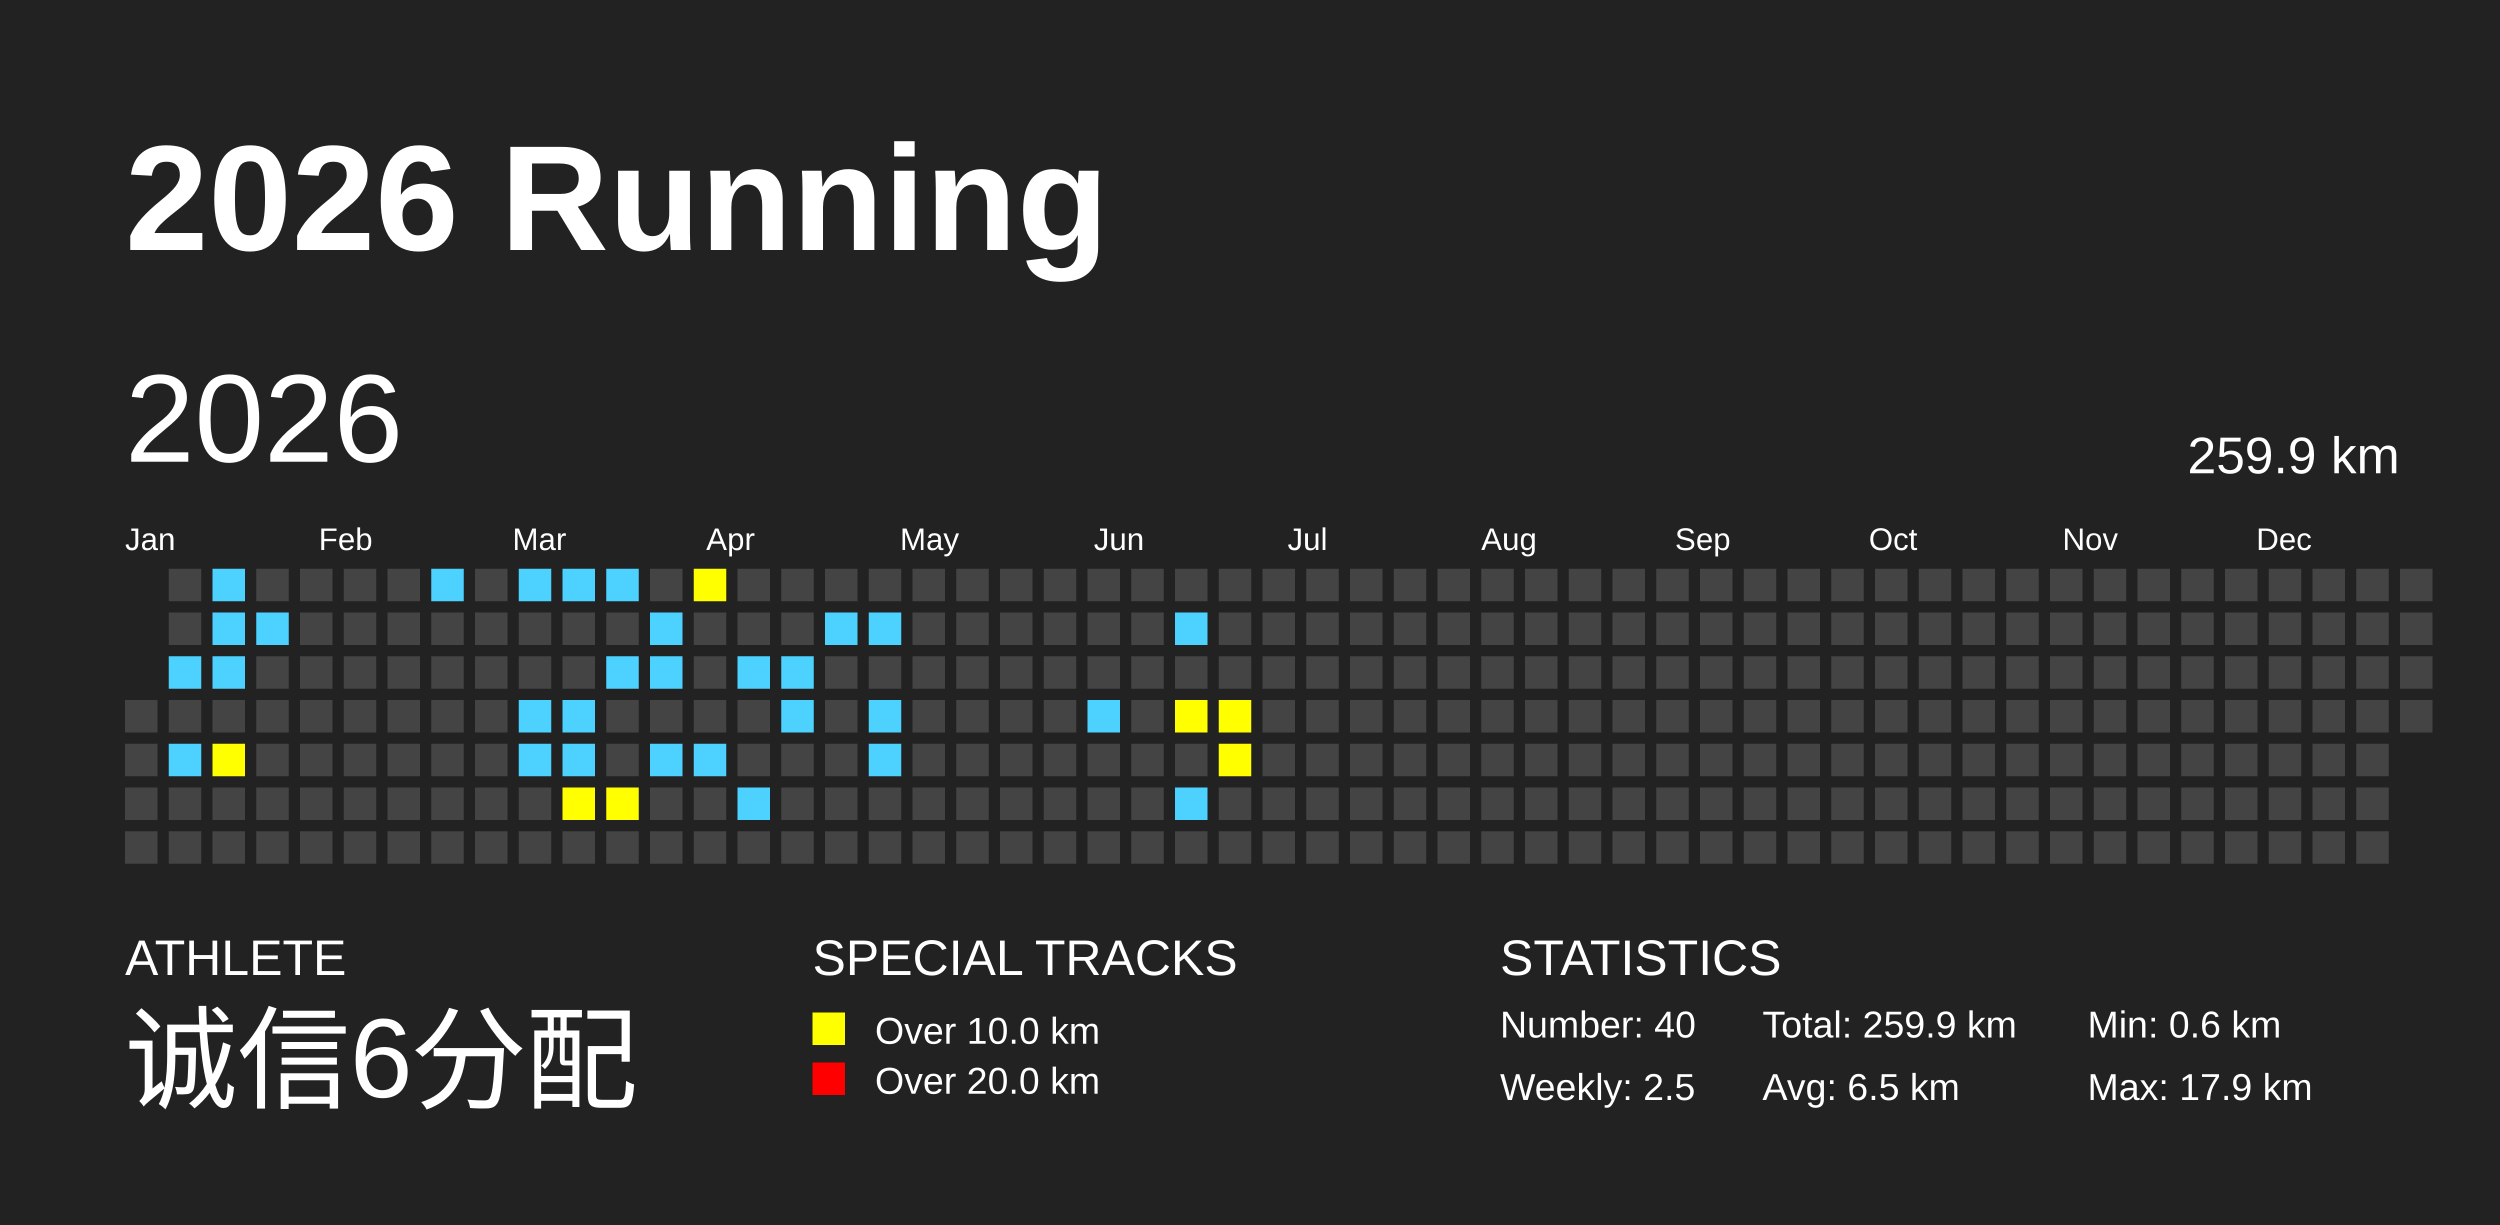
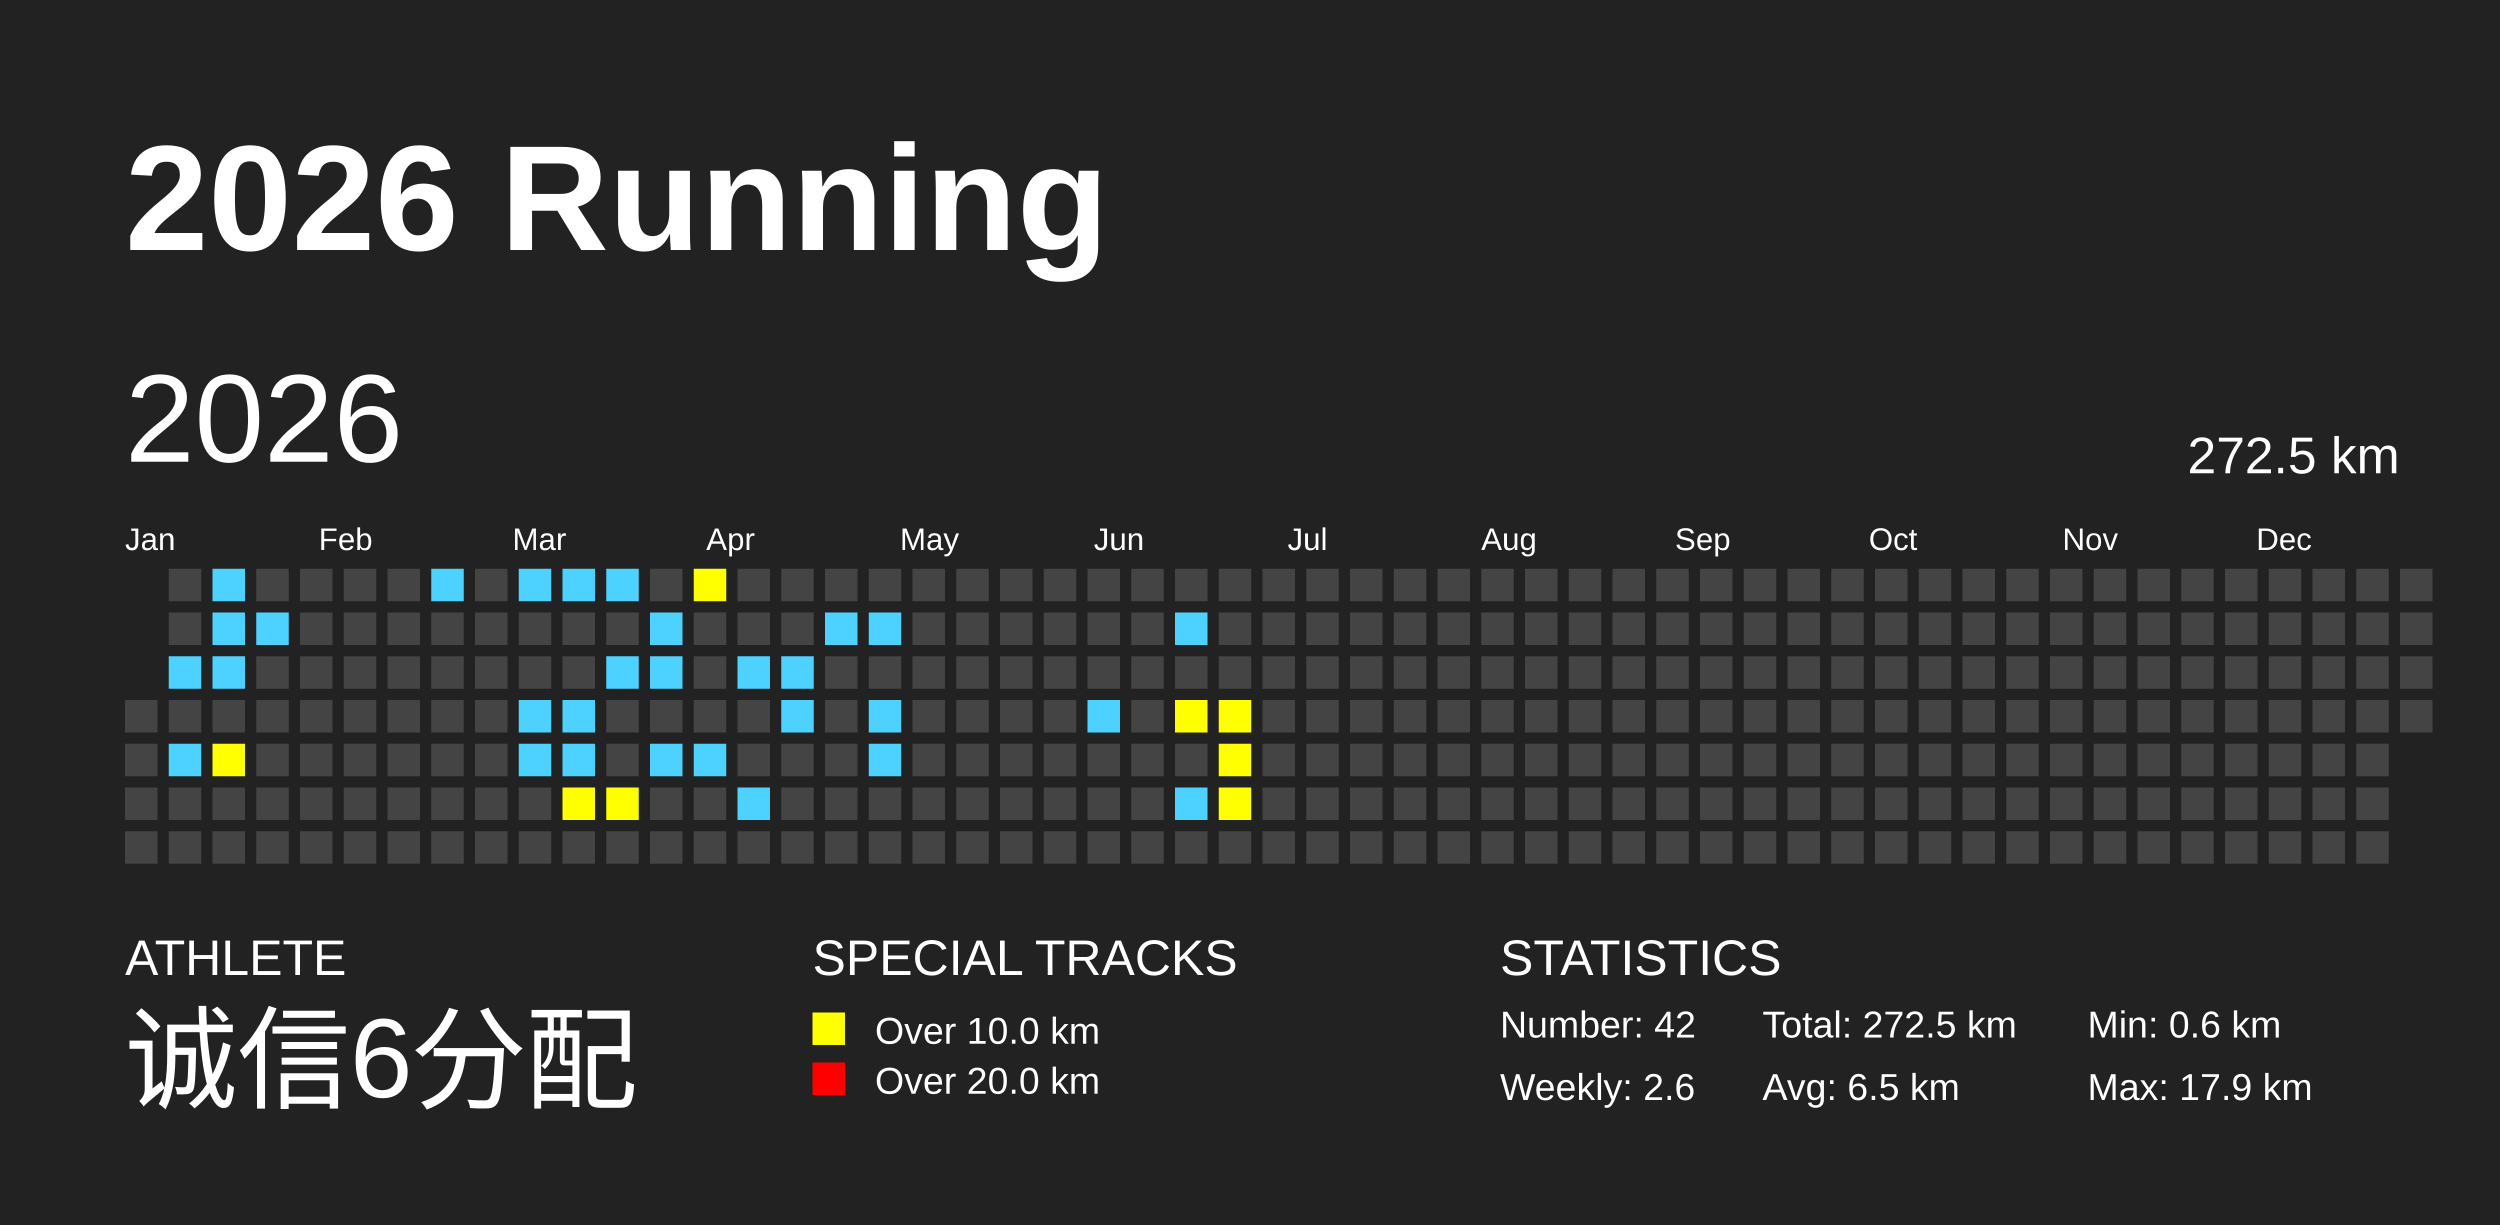
<svg xmlns="http://www.w3.org/2000/svg" baseProfile="full" height="98mm" version="1.1" viewBox="0,0,200,98" width="200mm">
  <defs />
  <rect fill="#222222" height="98" width="200" x="0" y="0" />
  <text fill="#FFFFFF" style="font-size:12px; font-family:Arial; font-weight:bold;" x="10" y="20">2026 Running</text>
  <text fill="#FFFFFF" style="font-size:4px; font-family:Arial" x="10" y="78">ATHLETE</text>
  <text fill="#FFFFFF" style="font-size:9px; font-family:Arial" x="10" y="88">诚信6分配</text>
  <text fill="#FFFFFF" style="font-size:4px; font-family:Arial" x="65" y="78">SPECIAL TRACKS</text>
  <rect fill="yellow" height="2.6" width="2.6" x="65" y="81" />
  <text fill="#FFFFFF" style="font-size:3px; font-family:Arial" x="70" y="83.5">Over 10.0 km</text>
  <rect fill="red" height="2.6" width="2.6" x="65" y="85" />
  <text fill="#FFFFFF" style="font-size:3px; font-family:Arial" x="70" y="87.5">Over 20.0 km</text>
  <text fill="#FFFFFF" style="font-size:4px; font-family:Arial" x="120" y="78">STATISTICS</text>
-   <text fill="#FFFFFF" style="font-size:3px; font-family:Arial" x="120" y="83">Number: 40</text>
-   <text fill="#FFFFFF" style="font-size:3px; font-family:Arial" x="120" y="88">Weekly: 2.5</text>
-   <text fill="#FFFFFF" style="font-size:3px; font-family:Arial" x="141" y="83">Total: 259.9 km</text>
+   <text fill="#FFFFFF" style="font-size:3px; font-family:Arial" x="120" y="83">Number: 42</text>
+   <text fill="#FFFFFF" style="font-size:3px; font-family:Arial" x="120" y="88">Weekly: 2.6</text>
+   <text fill="#FFFFFF" style="font-size:3px; font-family:Arial" x="141" y="83">Total: 272.5 km</text>
  <text fill="#FFFFFF" style="font-size:3px; font-family:Arial" x="141" y="88">Avg: 6.5 km</text>
  <text fill="#FFFFFF" style="font-size:3px; font-family:Arial" x="167" y="83">Min: 0.6 km</text>
  <text fill="#FFFFFF" style="font-size:3px; font-family:Arial" x="167" y="88">Max: 17.9 km</text>
  <text dominant-baseline="hanging" fill="#FFFFFF" style="font-size:10.0px; font-family:Arial;" x="10" y="30">2026</text>
-   <text dominant-baseline="hanging" fill="#FFFFFF" style="font-size:4.125px; font-family:Arial;" x="175" y="35">259.9 km</text>
+   <text dominant-baseline="hanging" fill="#FFFFFF" style="font-size:4.125px; font-family:Arial;" x="175" y="35">272.5 km</text>
  <text fill="#FFFFFF" style="font-size:2.5px; font-family:Arial" x="10.0" y="44">Jan</text>
  <text fill="#FFFFFF" style="font-size:2.5px; font-family:Arial" x="25.5" y="44">Feb</text>
  <text fill="#FFFFFF" style="font-size:2.5px; font-family:Arial" x="41.0" y="44">Mar</text>
  <text fill="#FFFFFF" style="font-size:2.5px; font-family:Arial" x="56.5" y="44">Apr</text>
  <text fill="#FFFFFF" style="font-size:2.5px; font-family:Arial" x="72.0" y="44">May</text>
  <text fill="#FFFFFF" style="font-size:2.5px; font-family:Arial" x="87.5" y="44">Jun</text>
  <text fill="#FFFFFF" style="font-size:2.5px; font-family:Arial" x="103.0" y="44">Jul</text>
  <text fill="#FFFFFF" style="font-size:2.5px; font-family:Arial" x="118.5" y="44">Aug</text>
  <text fill="#FFFFFF" style="font-size:2.5px; font-family:Arial" x="134.0" y="44">Sep</text>
  <text fill="#FFFFFF" style="font-size:2.5px; font-family:Arial" x="149.5" y="44">Oct</text>
  <text fill="#FFFFFF" style="font-size:2.5px; font-family:Arial" x="165.0" y="44">Nov</text>
  <text fill="#FFFFFF" style="font-size:2.5px; font-family:Arial" x="180.5" y="44">Dec</text>
  <rect fill="#444444" height="2.6" width="2.6" x="10.0" y="56.0" />
  <rect fill="#444444" height="2.6" width="2.6" x="10.0" y="59.5" />
  <rect fill="#444444" height="2.6" width="2.6" x="10.0" y="63.0" />
  <rect fill="#444444" height="2.6" width="2.6" x="10.0" y="66.5" />
  <rect fill="#444444" height="2.6" width="2.6" x="13.5" y="45.5" />
  <rect fill="#444444" height="2.6" width="2.6" x="13.5" y="49.0" />
  <rect fill="#4DD2FF" height="2.6" width="2.6" x="13.5" y="52.5" />
  <rect fill="#444444" height="2.6" width="2.6" x="13.5" y="56.0" />
  <rect fill="#4DD2FF" height="2.6" width="2.6" x="13.5" y="59.5" />
  <rect fill="#444444" height="2.6" width="2.6" x="13.5" y="63.0" />
  <rect fill="#444444" height="2.6" width="2.6" x="13.5" y="66.5" />
  <rect fill="#4DD2FF" height="2.6" width="2.6" x="17.0" y="45.5" />
  <rect fill="#4DD2FF" height="2.6" width="2.6" x="17.0" y="49.0" />
  <rect fill="#4DD2FF" height="2.6" width="2.6" x="17.0" y="52.5" />
  <rect fill="#444444" height="2.6" width="2.6" x="17.0" y="56.0" />
  <rect fill="yellow" height="2.6" width="2.6" x="17.0" y="59.5" />
  <rect fill="#444444" height="2.6" width="2.6" x="17.0" y="63.0" />
  <rect fill="#444444" height="2.6" width="2.6" x="17.0" y="66.5" />
  <rect fill="#444444" height="2.6" width="2.6" x="20.5" y="45.5" />
  <rect fill="#4DD2FF" height="2.6" width="2.6" x="20.5" y="49.0" />
  <rect fill="#444444" height="2.6" width="2.6" x="20.5" y="52.5" />
  <rect fill="#444444" height="2.6" width="2.6" x="20.5" y="56.0" />
  <rect fill="#444444" height="2.6" width="2.6" x="20.5" y="59.5" />
  <rect fill="#444444" height="2.6" width="2.6" x="20.5" y="63.0" />
  <rect fill="#444444" height="2.6" width="2.6" x="20.5" y="66.5" />
  <rect fill="#444444" height="2.6" width="2.6" x="24.0" y="45.5" />
  <rect fill="#444444" height="2.6" width="2.6" x="24.0" y="49.0" />
  <rect fill="#444444" height="2.6" width="2.6" x="24.0" y="52.5" />
  <rect fill="#444444" height="2.6" width="2.6" x="24.0" y="56.0" />
  <rect fill="#444444" height="2.6" width="2.6" x="24.0" y="59.5" />
  <rect fill="#444444" height="2.6" width="2.6" x="24.0" y="63.0" />
  <rect fill="#444444" height="2.6" width="2.6" x="24.0" y="66.5" />
  <rect fill="#444444" height="2.6" width="2.6" x="27.5" y="45.5" />
  <rect fill="#444444" height="2.6" width="2.6" x="27.5" y="49.0" />
  <rect fill="#444444" height="2.6" width="2.6" x="27.5" y="52.5" />
  <rect fill="#444444" height="2.6" width="2.6" x="27.5" y="56.0" />
  <rect fill="#444444" height="2.6" width="2.6" x="27.5" y="59.5" />
  <rect fill="#444444" height="2.6" width="2.6" x="27.5" y="63.0" />
  <rect fill="#444444" height="2.6" width="2.6" x="27.5" y="66.5" />
  <rect fill="#444444" height="2.6" width="2.6" x="31.0" y="45.5" />
  <rect fill="#444444" height="2.6" width="2.6" x="31.0" y="49.0" />
  <rect fill="#444444" height="2.6" width="2.6" x="31.0" y="52.5" />
  <rect fill="#444444" height="2.6" width="2.6" x="31.0" y="56.0" />
  <rect fill="#444444" height="2.6" width="2.6" x="31.0" y="59.5" />
  <rect fill="#444444" height="2.6" width="2.6" x="31.0" y="63.0" />
  <rect fill="#444444" height="2.6" width="2.6" x="31.0" y="66.5" />
  <rect fill="#4DD2FF" height="2.6" width="2.6" x="34.5" y="45.5" />
  <rect fill="#444444" height="2.6" width="2.6" x="34.5" y="49.0" />
  <rect fill="#444444" height="2.6" width="2.6" x="34.5" y="52.5" />
  <rect fill="#444444" height="2.6" width="2.6" x="34.5" y="56.0" />
  <rect fill="#444444" height="2.6" width="2.6" x="34.5" y="59.5" />
  <rect fill="#444444" height="2.6" width="2.6" x="34.5" y="63.0" />
  <rect fill="#444444" height="2.6" width="2.6" x="34.5" y="66.5" />
  <rect fill="#444444" height="2.6" width="2.6" x="38.0" y="45.5" />
  <rect fill="#444444" height="2.6" width="2.6" x="38.0" y="49.0" />
  <rect fill="#444444" height="2.6" width="2.6" x="38.0" y="52.5" />
  <rect fill="#444444" height="2.6" width="2.6" x="38.0" y="56.0" />
  <rect fill="#444444" height="2.6" width="2.6" x="38.0" y="59.5" />
  <rect fill="#444444" height="2.6" width="2.6" x="38.0" y="63.0" />
  <rect fill="#444444" height="2.6" width="2.6" x="38.0" y="66.5" />
  <rect fill="#4DD2FF" height="2.6" width="2.6" x="41.5" y="45.5" />
  <rect fill="#444444" height="2.6" width="2.6" x="41.5" y="49.0" />
  <rect fill="#444444" height="2.6" width="2.6" x="41.5" y="52.5" />
  <rect fill="#4DD2FF" height="2.6" width="2.6" x="41.5" y="56.0" />
  <rect fill="#4DD2FF" height="2.6" width="2.6" x="41.5" y="59.5" />
  <rect fill="#444444" height="2.6" width="2.6" x="41.5" y="63.0" />
  <rect fill="#444444" height="2.6" width="2.6" x="41.5" y="66.5" />
  <rect fill="#4DD2FF" height="2.6" width="2.6" x="45.0" y="45.5" />
  <rect fill="#444444" height="2.6" width="2.6" x="45.0" y="49.0" />
  <rect fill="#444444" height="2.6" width="2.6" x="45.0" y="52.5" />
  <rect fill="#4DD2FF" height="2.6" width="2.6" x="45.0" y="56.0" />
  <rect fill="#4DD2FF" height="2.6" width="2.6" x="45.0" y="59.5" />
  <rect fill="yellow" height="2.6" width="2.6" x="45.0" y="63.0" />
  <rect fill="#444444" height="2.6" width="2.6" x="45.0" y="66.5" />
  <rect fill="#4DD2FF" height="2.6" width="2.6" x="48.5" y="45.5" />
  <rect fill="#444444" height="2.6" width="2.6" x="48.5" y="49.0" />
  <rect fill="#4DD2FF" height="2.6" width="2.6" x="48.5" y="52.5" />
  <rect fill="#444444" height="2.6" width="2.6" x="48.5" y="56.0" />
  <rect fill="#444444" height="2.6" width="2.6" x="48.5" y="59.5" />
  <rect fill="yellow" height="2.6" width="2.6" x="48.5" y="63.0" />
  <rect fill="#444444" height="2.6" width="2.6" x="48.5" y="66.5" />
  <rect fill="#444444" height="2.6" width="2.6" x="52.0" y="45.5" />
  <rect fill="#4DD2FF" height="2.6" width="2.6" x="52.0" y="49.0" />
  <rect fill="#4DD2FF" height="2.6" width="2.6" x="52.0" y="52.5" />
  <rect fill="#444444" height="2.6" width="2.6" x="52.0" y="56.0" />
  <rect fill="#4DD2FF" height="2.6" width="2.6" x="52.0" y="59.5" />
  <rect fill="#444444" height="2.6" width="2.6" x="52.0" y="63.0" />
  <rect fill="#444444" height="2.6" width="2.6" x="52.0" y="66.5" />
  <rect fill="yellow" height="2.6" width="2.6" x="55.5" y="45.5" />
  <rect fill="#444444" height="2.6" width="2.6" x="55.5" y="49.0" />
  <rect fill="#444444" height="2.6" width="2.6" x="55.5" y="52.5" />
  <rect fill="#444444" height="2.6" width="2.6" x="55.5" y="56.0" />
  <rect fill="#4DD2FF" height="2.6" width="2.6" x="55.5" y="59.5" />
  <rect fill="#444444" height="2.6" width="2.6" x="55.5" y="63.0" />
  <rect fill="#444444" height="2.6" width="2.6" x="55.5" y="66.5" />
  <rect fill="#444444" height="2.6" width="2.6" x="59.0" y="45.5" />
  <rect fill="#444444" height="2.6" width="2.6" x="59.0" y="49.0" />
  <rect fill="#4DD2FF" height="2.6" width="2.6" x="59.0" y="52.5" />
  <rect fill="#444444" height="2.6" width="2.6" x="59.0" y="56.0" />
  <rect fill="#444444" height="2.6" width="2.6" x="59.0" y="59.5" />
  <rect fill="#4DD2FF" height="2.6" width="2.6" x="59.0" y="63.0" />
  <rect fill="#444444" height="2.6" width="2.6" x="59.0" y="66.5" />
  <rect fill="#444444" height="2.6" width="2.6" x="62.5" y="45.5" />
  <rect fill="#444444" height="2.6" width="2.6" x="62.5" y="49.0" />
  <rect fill="#4DD2FF" height="2.6" width="2.6" x="62.5" y="52.5" />
  <rect fill="#4DD2FF" height="2.6" width="2.6" x="62.5" y="56.0" />
  <rect fill="#444444" height="2.6" width="2.6" x="62.5" y="59.5" />
  <rect fill="#444444" height="2.6" width="2.6" x="62.5" y="63.0" />
  <rect fill="#444444" height="2.6" width="2.6" x="62.5" y="66.5" />
  <rect fill="#444444" height="2.6" width="2.6" x="66.0" y="45.5" />
  <rect fill="#4DD2FF" height="2.6" width="2.6" x="66.0" y="49.0" />
  <rect fill="#444444" height="2.6" width="2.6" x="66.0" y="52.5" />
  <rect fill="#444444" height="2.6" width="2.6" x="66.0" y="56.0" />
  <rect fill="#444444" height="2.6" width="2.6" x="66.0" y="59.5" />
  <rect fill="#444444" height="2.6" width="2.6" x="66.0" y="63.0" />
  <rect fill="#444444" height="2.6" width="2.6" x="66.0" y="66.5" />
  <rect fill="#444444" height="2.6" width="2.6" x="69.5" y="45.5" />
  <rect fill="#4DD2FF" height="2.6" width="2.6" x="69.5" y="49.0" />
  <rect fill="#444444" height="2.6" width="2.6" x="69.5" y="52.5" />
  <rect fill="#4DD2FF" height="2.6" width="2.6" x="69.5" y="56.0" />
  <rect fill="#4DD2FF" height="2.6" width="2.6" x="69.5" y="59.5" />
  <rect fill="#444444" height="2.6" width="2.6" x="69.5" y="63.0" />
  <rect fill="#444444" height="2.6" width="2.6" x="69.5" y="66.5" />
  <rect fill="#444444" height="2.6" width="2.6" x="73.0" y="45.5" />
  <rect fill="#444444" height="2.6" width="2.6" x="73.0" y="49.0" />
  <rect fill="#444444" height="2.6" width="2.6" x="73.0" y="52.5" />
  <rect fill="#444444" height="2.6" width="2.6" x="73.0" y="56.0" />
  <rect fill="#444444" height="2.6" width="2.6" x="73.0" y="59.5" />
  <rect fill="#444444" height="2.6" width="2.6" x="73.0" y="63.0" />
  <rect fill="#444444" height="2.6" width="2.6" x="73.0" y="66.5" />
  <rect fill="#444444" height="2.6" width="2.6" x="76.5" y="45.5" />
  <rect fill="#444444" height="2.6" width="2.6" x="76.5" y="49.0" />
  <rect fill="#444444" height="2.6" width="2.6" x="76.5" y="52.5" />
  <rect fill="#444444" height="2.6" width="2.6" x="76.5" y="56.0" />
  <rect fill="#444444" height="2.6" width="2.6" x="76.5" y="59.5" />
  <rect fill="#444444" height="2.6" width="2.6" x="76.5" y="63.0" />
  <rect fill="#444444" height="2.6" width="2.6" x="76.5" y="66.5" />
  <rect fill="#444444" height="2.6" width="2.6" x="80.0" y="45.5" />
  <rect fill="#444444" height="2.6" width="2.6" x="80.0" y="49.0" />
  <rect fill="#444444" height="2.6" width="2.6" x="80.0" y="52.5" />
  <rect fill="#444444" height="2.6" width="2.6" x="80.0" y="56.0" />
  <rect fill="#444444" height="2.6" width="2.6" x="80.0" y="59.5" />
  <rect fill="#444444" height="2.6" width="2.6" x="80.0" y="63.0" />
  <rect fill="#444444" height="2.6" width="2.6" x="80.0" y="66.5" />
  <rect fill="#444444" height="2.6" width="2.6" x="83.5" y="45.5" />
  <rect fill="#444444" height="2.6" width="2.6" x="83.5" y="49.0" />
  <rect fill="#444444" height="2.6" width="2.6" x="83.5" y="52.5" />
  <rect fill="#444444" height="2.6" width="2.6" x="83.5" y="56.0" />
  <rect fill="#444444" height="2.6" width="2.6" x="83.5" y="59.5" />
  <rect fill="#444444" height="2.6" width="2.6" x="83.5" y="63.0" />
  <rect fill="#444444" height="2.6" width="2.6" x="83.5" y="66.5" />
  <rect fill="#444444" height="2.6" width="2.6" x="87.0" y="45.5" />
  <rect fill="#444444" height="2.6" width="2.6" x="87.0" y="49.0" />
  <rect fill="#444444" height="2.6" width="2.6" x="87.0" y="52.5" />
  <rect fill="#4DD2FF" height="2.6" width="2.6" x="87.0" y="56.0" />
  <rect fill="#444444" height="2.6" width="2.6" x="87.0" y="59.5" />
  <rect fill="#444444" height="2.6" width="2.6" x="87.0" y="63.0" />
  <rect fill="#444444" height="2.6" width="2.6" x="87.0" y="66.5" />
  <rect fill="#444444" height="2.6" width="2.6" x="90.5" y="45.5" />
  <rect fill="#444444" height="2.6" width="2.6" x="90.5" y="49.0" />
  <rect fill="#444444" height="2.6" width="2.6" x="90.5" y="52.5" />
  <rect fill="#444444" height="2.6" width="2.6" x="90.5" y="56.0" />
  <rect fill="#444444" height="2.6" width="2.6" x="90.5" y="59.5" />
  <rect fill="#444444" height="2.6" width="2.6" x="90.5" y="63.0" />
  <rect fill="#444444" height="2.6" width="2.6" x="90.5" y="66.5" />
  <rect fill="#444444" height="2.6" width="2.6" x="94.0" y="45.5" />
  <rect fill="#4DD2FF" height="2.6" width="2.6" x="94.0" y="49.0" />
  <rect fill="#444444" height="2.6" width="2.6" x="94.0" y="52.5" />
  <rect fill="yellow" height="2.6" width="2.6" x="94.0" y="56.0" />
  <rect fill="#444444" height="2.6" width="2.6" x="94.0" y="59.5" />
  <rect fill="#4DD2FF" height="2.6" width="2.6" x="94.0" y="63.0" />
  <rect fill="#444444" height="2.6" width="2.6" x="94.0" y="66.5" />
  <rect fill="#444444" height="2.6" width="2.6" x="97.5" y="45.5" />
  <rect fill="#444444" height="2.6" width="2.6" x="97.5" y="49.0" />
  <rect fill="#444444" height="2.6" width="2.6" x="97.5" y="52.5" />
  <rect fill="yellow" height="2.6" width="2.6" x="97.5" y="56.0" />
  <rect fill="yellow" height="2.6" width="2.6" x="97.5" y="59.5" />
-   <rect fill="#444444" height="2.6" width="2.6" x="97.5" y="63.0" />
+   <rect fill="yellow" height="2.6" width="2.6" x="97.5" y="63.0" />
  <rect fill="#444444" height="2.6" width="2.6" x="97.5" y="66.5" />
  <rect fill="#444444" height="2.6" width="2.6" x="101.0" y="45.5" />
  <rect fill="#444444" height="2.6" width="2.6" x="101.0" y="49.0" />
  <rect fill="#444444" height="2.6" width="2.6" x="101.0" y="52.5" />
  <rect fill="#444444" height="2.6" width="2.6" x="101.0" y="56.0" />
  <rect fill="#444444" height="2.6" width="2.6" x="101.0" y="59.5" />
  <rect fill="#444444" height="2.6" width="2.6" x="101.0" y="63.0" />
  <rect fill="#444444" height="2.6" width="2.6" x="101.0" y="66.5" />
  <rect fill="#444444" height="2.6" width="2.6" x="104.5" y="45.5" />
  <rect fill="#444444" height="2.6" width="2.6" x="104.5" y="49.0" />
  <rect fill="#444444" height="2.6" width="2.6" x="104.5" y="52.5" />
  <rect fill="#444444" height="2.6" width="2.6" x="104.5" y="56.0" />
  <rect fill="#444444" height="2.6" width="2.6" x="104.5" y="59.5" />
  <rect fill="#444444" height="2.6" width="2.6" x="104.5" y="63.0" />
  <rect fill="#444444" height="2.6" width="2.6" x="104.5" y="66.5" />
  <rect fill="#444444" height="2.6" width="2.6" x="108.0" y="45.5" />
  <rect fill="#444444" height="2.6" width="2.6" x="108.0" y="49.0" />
  <rect fill="#444444" height="2.6" width="2.6" x="108.0" y="52.5" />
  <rect fill="#444444" height="2.6" width="2.6" x="108.0" y="56.0" />
  <rect fill="#444444" height="2.6" width="2.6" x="108.0" y="59.5" />
  <rect fill="#444444" height="2.6" width="2.6" x="108.0" y="63.0" />
  <rect fill="#444444" height="2.6" width="2.6" x="108.0" y="66.5" />
  <rect fill="#444444" height="2.6" width="2.6" x="111.5" y="45.5" />
  <rect fill="#444444" height="2.6" width="2.6" x="111.5" y="49.0" />
  <rect fill="#444444" height="2.6" width="2.6" x="111.5" y="52.5" />
  <rect fill="#444444" height="2.6" width="2.6" x="111.5" y="56.0" />
  <rect fill="#444444" height="2.6" width="2.6" x="111.5" y="59.5" />
  <rect fill="#444444" height="2.6" width="2.6" x="111.5" y="63.0" />
  <rect fill="#444444" height="2.6" width="2.6" x="111.5" y="66.5" />
  <rect fill="#444444" height="2.6" width="2.6" x="115.0" y="45.5" />
  <rect fill="#444444" height="2.6" width="2.6" x="115.0" y="49.0" />
  <rect fill="#444444" height="2.6" width="2.6" x="115.0" y="52.5" />
  <rect fill="#444444" height="2.6" width="2.6" x="115.0" y="56.0" />
  <rect fill="#444444" height="2.6" width="2.6" x="115.0" y="59.5" />
  <rect fill="#444444" height="2.6" width="2.6" x="115.0" y="63.0" />
  <rect fill="#444444" height="2.6" width="2.6" x="115.0" y="66.5" />
  <rect fill="#444444" height="2.6" width="2.6" x="118.5" y="45.5" />
  <rect fill="#444444" height="2.6" width="2.6" x="118.5" y="49.0" />
  <rect fill="#444444" height="2.6" width="2.6" x="118.5" y="52.5" />
  <rect fill="#444444" height="2.6" width="2.6" x="118.5" y="56.0" />
  <rect fill="#444444" height="2.6" width="2.6" x="118.5" y="59.5" />
  <rect fill="#444444" height="2.6" width="2.6" x="118.5" y="63.0" />
  <rect fill="#444444" height="2.6" width="2.6" x="118.5" y="66.5" />
  <rect fill="#444444" height="2.6" width="2.6" x="122.0" y="45.5" />
  <rect fill="#444444" height="2.6" width="2.6" x="122.0" y="49.0" />
  <rect fill="#444444" height="2.6" width="2.6" x="122.0" y="52.5" />
  <rect fill="#444444" height="2.6" width="2.6" x="122.0" y="56.0" />
  <rect fill="#444444" height="2.6" width="2.6" x="122.0" y="59.5" />
  <rect fill="#444444" height="2.6" width="2.6" x="122.0" y="63.0" />
  <rect fill="#444444" height="2.6" width="2.6" x="122.0" y="66.5" />
  <rect fill="#444444" height="2.6" width="2.6" x="125.5" y="45.5" />
  <rect fill="#444444" height="2.6" width="2.6" x="125.5" y="49.0" />
  <rect fill="#444444" height="2.6" width="2.6" x="125.5" y="52.5" />
  <rect fill="#444444" height="2.6" width="2.6" x="125.5" y="56.0" />
  <rect fill="#444444" height="2.6" width="2.6" x="125.5" y="59.5" />
  <rect fill="#444444" height="2.6" width="2.6" x="125.5" y="63.0" />
  <rect fill="#444444" height="2.6" width="2.6" x="125.5" y="66.5" />
  <rect fill="#444444" height="2.6" width="2.6" x="129.0" y="45.5" />
  <rect fill="#444444" height="2.6" width="2.6" x="129.0" y="49.0" />
  <rect fill="#444444" height="2.6" width="2.6" x="129.0" y="52.5" />
  <rect fill="#444444" height="2.6" width="2.6" x="129.0" y="56.0" />
  <rect fill="#444444" height="2.6" width="2.6" x="129.0" y="59.5" />
  <rect fill="#444444" height="2.6" width="2.6" x="129.0" y="63.0" />
  <rect fill="#444444" height="2.6" width="2.6" x="129.0" y="66.5" />
  <rect fill="#444444" height="2.6" width="2.6" x="132.5" y="45.5" />
  <rect fill="#444444" height="2.6" width="2.6" x="132.5" y="49.0" />
  <rect fill="#444444" height="2.6" width="2.6" x="132.5" y="52.5" />
  <rect fill="#444444" height="2.6" width="2.6" x="132.5" y="56.0" />
  <rect fill="#444444" height="2.6" width="2.6" x="132.5" y="59.5" />
  <rect fill="#444444" height="2.6" width="2.6" x="132.5" y="63.0" />
  <rect fill="#444444" height="2.6" width="2.6" x="132.5" y="66.5" />
  <rect fill="#444444" height="2.6" width="2.6" x="136.0" y="45.5" />
  <rect fill="#444444" height="2.6" width="2.6" x="136.0" y="49.0" />
  <rect fill="#444444" height="2.6" width="2.6" x="136.0" y="52.5" />
  <rect fill="#444444" height="2.6" width="2.6" x="136.0" y="56.0" />
  <rect fill="#444444" height="2.6" width="2.6" x="136.0" y="59.5" />
  <rect fill="#444444" height="2.6" width="2.6" x="136.0" y="63.0" />
  <rect fill="#444444" height="2.6" width="2.6" x="136.0" y="66.5" />
  <rect fill="#444444" height="2.6" width="2.6" x="139.5" y="45.5" />
  <rect fill="#444444" height="2.6" width="2.6" x="139.5" y="49.0" />
  <rect fill="#444444" height="2.6" width="2.6" x="139.5" y="52.5" />
  <rect fill="#444444" height="2.6" width="2.6" x="139.5" y="56.0" />
  <rect fill="#444444" height="2.6" width="2.6" x="139.5" y="59.5" />
  <rect fill="#444444" height="2.6" width="2.6" x="139.5" y="63.0" />
  <rect fill="#444444" height="2.6" width="2.6" x="139.5" y="66.5" />
  <rect fill="#444444" height="2.6" width="2.6" x="143.0" y="45.5" />
  <rect fill="#444444" height="2.6" width="2.6" x="143.0" y="49.0" />
  <rect fill="#444444" height="2.6" width="2.6" x="143.0" y="52.5" />
  <rect fill="#444444" height="2.6" width="2.6" x="143.0" y="56.0" />
  <rect fill="#444444" height="2.6" width="2.6" x="143.0" y="59.5" />
  <rect fill="#444444" height="2.6" width="2.6" x="143.0" y="63.0" />
  <rect fill="#444444" height="2.6" width="2.6" x="143.0" y="66.5" />
  <rect fill="#444444" height="2.6" width="2.6" x="146.5" y="45.5" />
  <rect fill="#444444" height="2.6" width="2.6" x="146.5" y="49.0" />
  <rect fill="#444444" height="2.6" width="2.6" x="146.5" y="52.5" />
  <rect fill="#444444" height="2.6" width="2.6" x="146.5" y="56.0" />
  <rect fill="#444444" height="2.6" width="2.6" x="146.5" y="59.5" />
  <rect fill="#444444" height="2.6" width="2.6" x="146.5" y="63.0" />
  <rect fill="#444444" height="2.6" width="2.6" x="146.5" y="66.5" />
  <rect fill="#444444" height="2.6" width="2.6" x="150.0" y="45.5" />
  <rect fill="#444444" height="2.6" width="2.6" x="150.0" y="49.0" />
  <rect fill="#444444" height="2.6" width="2.6" x="150.0" y="52.5" />
  <rect fill="#444444" height="2.6" width="2.6" x="150.0" y="56.0" />
  <rect fill="#444444" height="2.6" width="2.6" x="150.0" y="59.5" />
  <rect fill="#444444" height="2.6" width="2.6" x="150.0" y="63.0" />
  <rect fill="#444444" height="2.6" width="2.6" x="150.0" y="66.5" />
  <rect fill="#444444" height="2.6" width="2.6" x="153.5" y="45.5" />
  <rect fill="#444444" height="2.6" width="2.6" x="153.5" y="49.0" />
  <rect fill="#444444" height="2.6" width="2.6" x="153.5" y="52.5" />
  <rect fill="#444444" height="2.6" width="2.6" x="153.5" y="56.0" />
  <rect fill="#444444" height="2.6" width="2.6" x="153.5" y="59.5" />
  <rect fill="#444444" height="2.6" width="2.6" x="153.5" y="63.0" />
  <rect fill="#444444" height="2.6" width="2.6" x="153.5" y="66.5" />
  <rect fill="#444444" height="2.6" width="2.6" x="157.0" y="45.5" />
  <rect fill="#444444" height="2.6" width="2.6" x="157.0" y="49.0" />
  <rect fill="#444444" height="2.6" width="2.6" x="157.0" y="52.5" />
  <rect fill="#444444" height="2.6" width="2.6" x="157.0" y="56.0" />
  <rect fill="#444444" height="2.6" width="2.6" x="157.0" y="59.5" />
  <rect fill="#444444" height="2.6" width="2.6" x="157.0" y="63.0" />
  <rect fill="#444444" height="2.6" width="2.6" x="157.0" y="66.5" />
  <rect fill="#444444" height="2.6" width="2.6" x="160.5" y="45.5" />
  <rect fill="#444444" height="2.6" width="2.6" x="160.5" y="49.0" />
  <rect fill="#444444" height="2.6" width="2.6" x="160.5" y="52.5" />
  <rect fill="#444444" height="2.6" width="2.6" x="160.5" y="56.0" />
  <rect fill="#444444" height="2.6" width="2.6" x="160.5" y="59.5" />
  <rect fill="#444444" height="2.6" width="2.6" x="160.5" y="63.0" />
  <rect fill="#444444" height="2.6" width="2.6" x="160.5" y="66.5" />
  <rect fill="#444444" height="2.6" width="2.6" x="164.0" y="45.5" />
  <rect fill="#444444" height="2.6" width="2.6" x="164.0" y="49.0" />
  <rect fill="#444444" height="2.6" width="2.6" x="164.0" y="52.5" />
  <rect fill="#444444" height="2.6" width="2.6" x="164.0" y="56.0" />
  <rect fill="#444444" height="2.6" width="2.6" x="164.0" y="59.5" />
  <rect fill="#444444" height="2.6" width="2.6" x="164.0" y="63.0" />
  <rect fill="#444444" height="2.6" width="2.6" x="164.0" y="66.5" />
  <rect fill="#444444" height="2.6" width="2.6" x="167.5" y="45.5" />
  <rect fill="#444444" height="2.6" width="2.6" x="167.5" y="49.0" />
  <rect fill="#444444" height="2.6" width="2.6" x="167.5" y="52.5" />
  <rect fill="#444444" height="2.6" width="2.6" x="167.5" y="56.0" />
  <rect fill="#444444" height="2.6" width="2.6" x="167.5" y="59.5" />
  <rect fill="#444444" height="2.6" width="2.6" x="167.5" y="63.0" />
  <rect fill="#444444" height="2.6" width="2.6" x="167.5" y="66.5" />
  <rect fill="#444444" height="2.6" width="2.6" x="171.0" y="45.5" />
  <rect fill="#444444" height="2.6" width="2.6" x="171.0" y="49.0" />
  <rect fill="#444444" height="2.6" width="2.6" x="171.0" y="52.5" />
  <rect fill="#444444" height="2.6" width="2.6" x="171.0" y="56.0" />
  <rect fill="#444444" height="2.6" width="2.6" x="171.0" y="59.5" />
  <rect fill="#444444" height="2.6" width="2.6" x="171.0" y="63.0" />
  <rect fill="#444444" height="2.6" width="2.6" x="171.0" y="66.5" />
  <rect fill="#444444" height="2.6" width="2.6" x="174.5" y="45.5" />
  <rect fill="#444444" height="2.6" width="2.6" x="174.5" y="49.0" />
  <rect fill="#444444" height="2.6" width="2.6" x="174.5" y="52.5" />
  <rect fill="#444444" height="2.6" width="2.6" x="174.5" y="56.0" />
  <rect fill="#444444" height="2.6" width="2.6" x="174.5" y="59.5" />
  <rect fill="#444444" height="2.6" width="2.6" x="174.5" y="63.0" />
  <rect fill="#444444" height="2.6" width="2.6" x="174.5" y="66.5" />
  <rect fill="#444444" height="2.6" width="2.6" x="178.0" y="45.5" />
  <rect fill="#444444" height="2.6" width="2.6" x="178.0" y="49.0" />
  <rect fill="#444444" height="2.6" width="2.6" x="178.0" y="52.5" />
  <rect fill="#444444" height="2.6" width="2.6" x="178.0" y="56.0" />
  <rect fill="#444444" height="2.6" width="2.6" x="178.0" y="59.5" />
  <rect fill="#444444" height="2.6" width="2.6" x="178.0" y="63.0" />
  <rect fill="#444444" height="2.6" width="2.6" x="178.0" y="66.5" />
  <rect fill="#444444" height="2.6" width="2.6" x="181.5" y="45.5" />
  <rect fill="#444444" height="2.6" width="2.6" x="181.5" y="49.0" />
  <rect fill="#444444" height="2.6" width="2.6" x="181.5" y="52.5" />
  <rect fill="#444444" height="2.6" width="2.6" x="181.5" y="56.0" />
  <rect fill="#444444" height="2.6" width="2.6" x="181.5" y="59.5" />
  <rect fill="#444444" height="2.6" width="2.6" x="181.5" y="63.0" />
  <rect fill="#444444" height="2.6" width="2.6" x="181.5" y="66.5" />
  <rect fill="#444444" height="2.6" width="2.6" x="185.0" y="45.5" />
  <rect fill="#444444" height="2.6" width="2.6" x="185.0" y="49.0" />
  <rect fill="#444444" height="2.6" width="2.6" x="185.0" y="52.5" />
  <rect fill="#444444" height="2.6" width="2.6" x="185.0" y="56.0" />
  <rect fill="#444444" height="2.6" width="2.6" x="185.0" y="59.5" />
  <rect fill="#444444" height="2.6" width="2.6" x="185.0" y="63.0" />
  <rect fill="#444444" height="2.6" width="2.6" x="185.0" y="66.5" />
  <rect fill="#444444" height="2.6" width="2.6" x="188.5" y="45.5" />
  <rect fill="#444444" height="2.6" width="2.6" x="188.5" y="49.0" />
  <rect fill="#444444" height="2.6" width="2.6" x="188.5" y="52.5" />
  <rect fill="#444444" height="2.6" width="2.6" x="188.5" y="56.0" />
  <rect fill="#444444" height="2.6" width="2.6" x="188.5" y="59.5" />
  <rect fill="#444444" height="2.6" width="2.6" x="188.5" y="63.0" />
  <rect fill="#444444" height="2.6" width="2.6" x="188.5" y="66.5" />
  <rect fill="#444444" height="2.6" width="2.6" x="192.0" y="45.5" />
  <rect fill="#444444" height="2.6" width="2.6" x="192.0" y="49.0" />
  <rect fill="#444444" height="2.6" width="2.6" x="192.0" y="52.5" />
  <rect fill="#444444" height="2.6" width="2.6" x="192.0" y="56.0" />
</svg>
